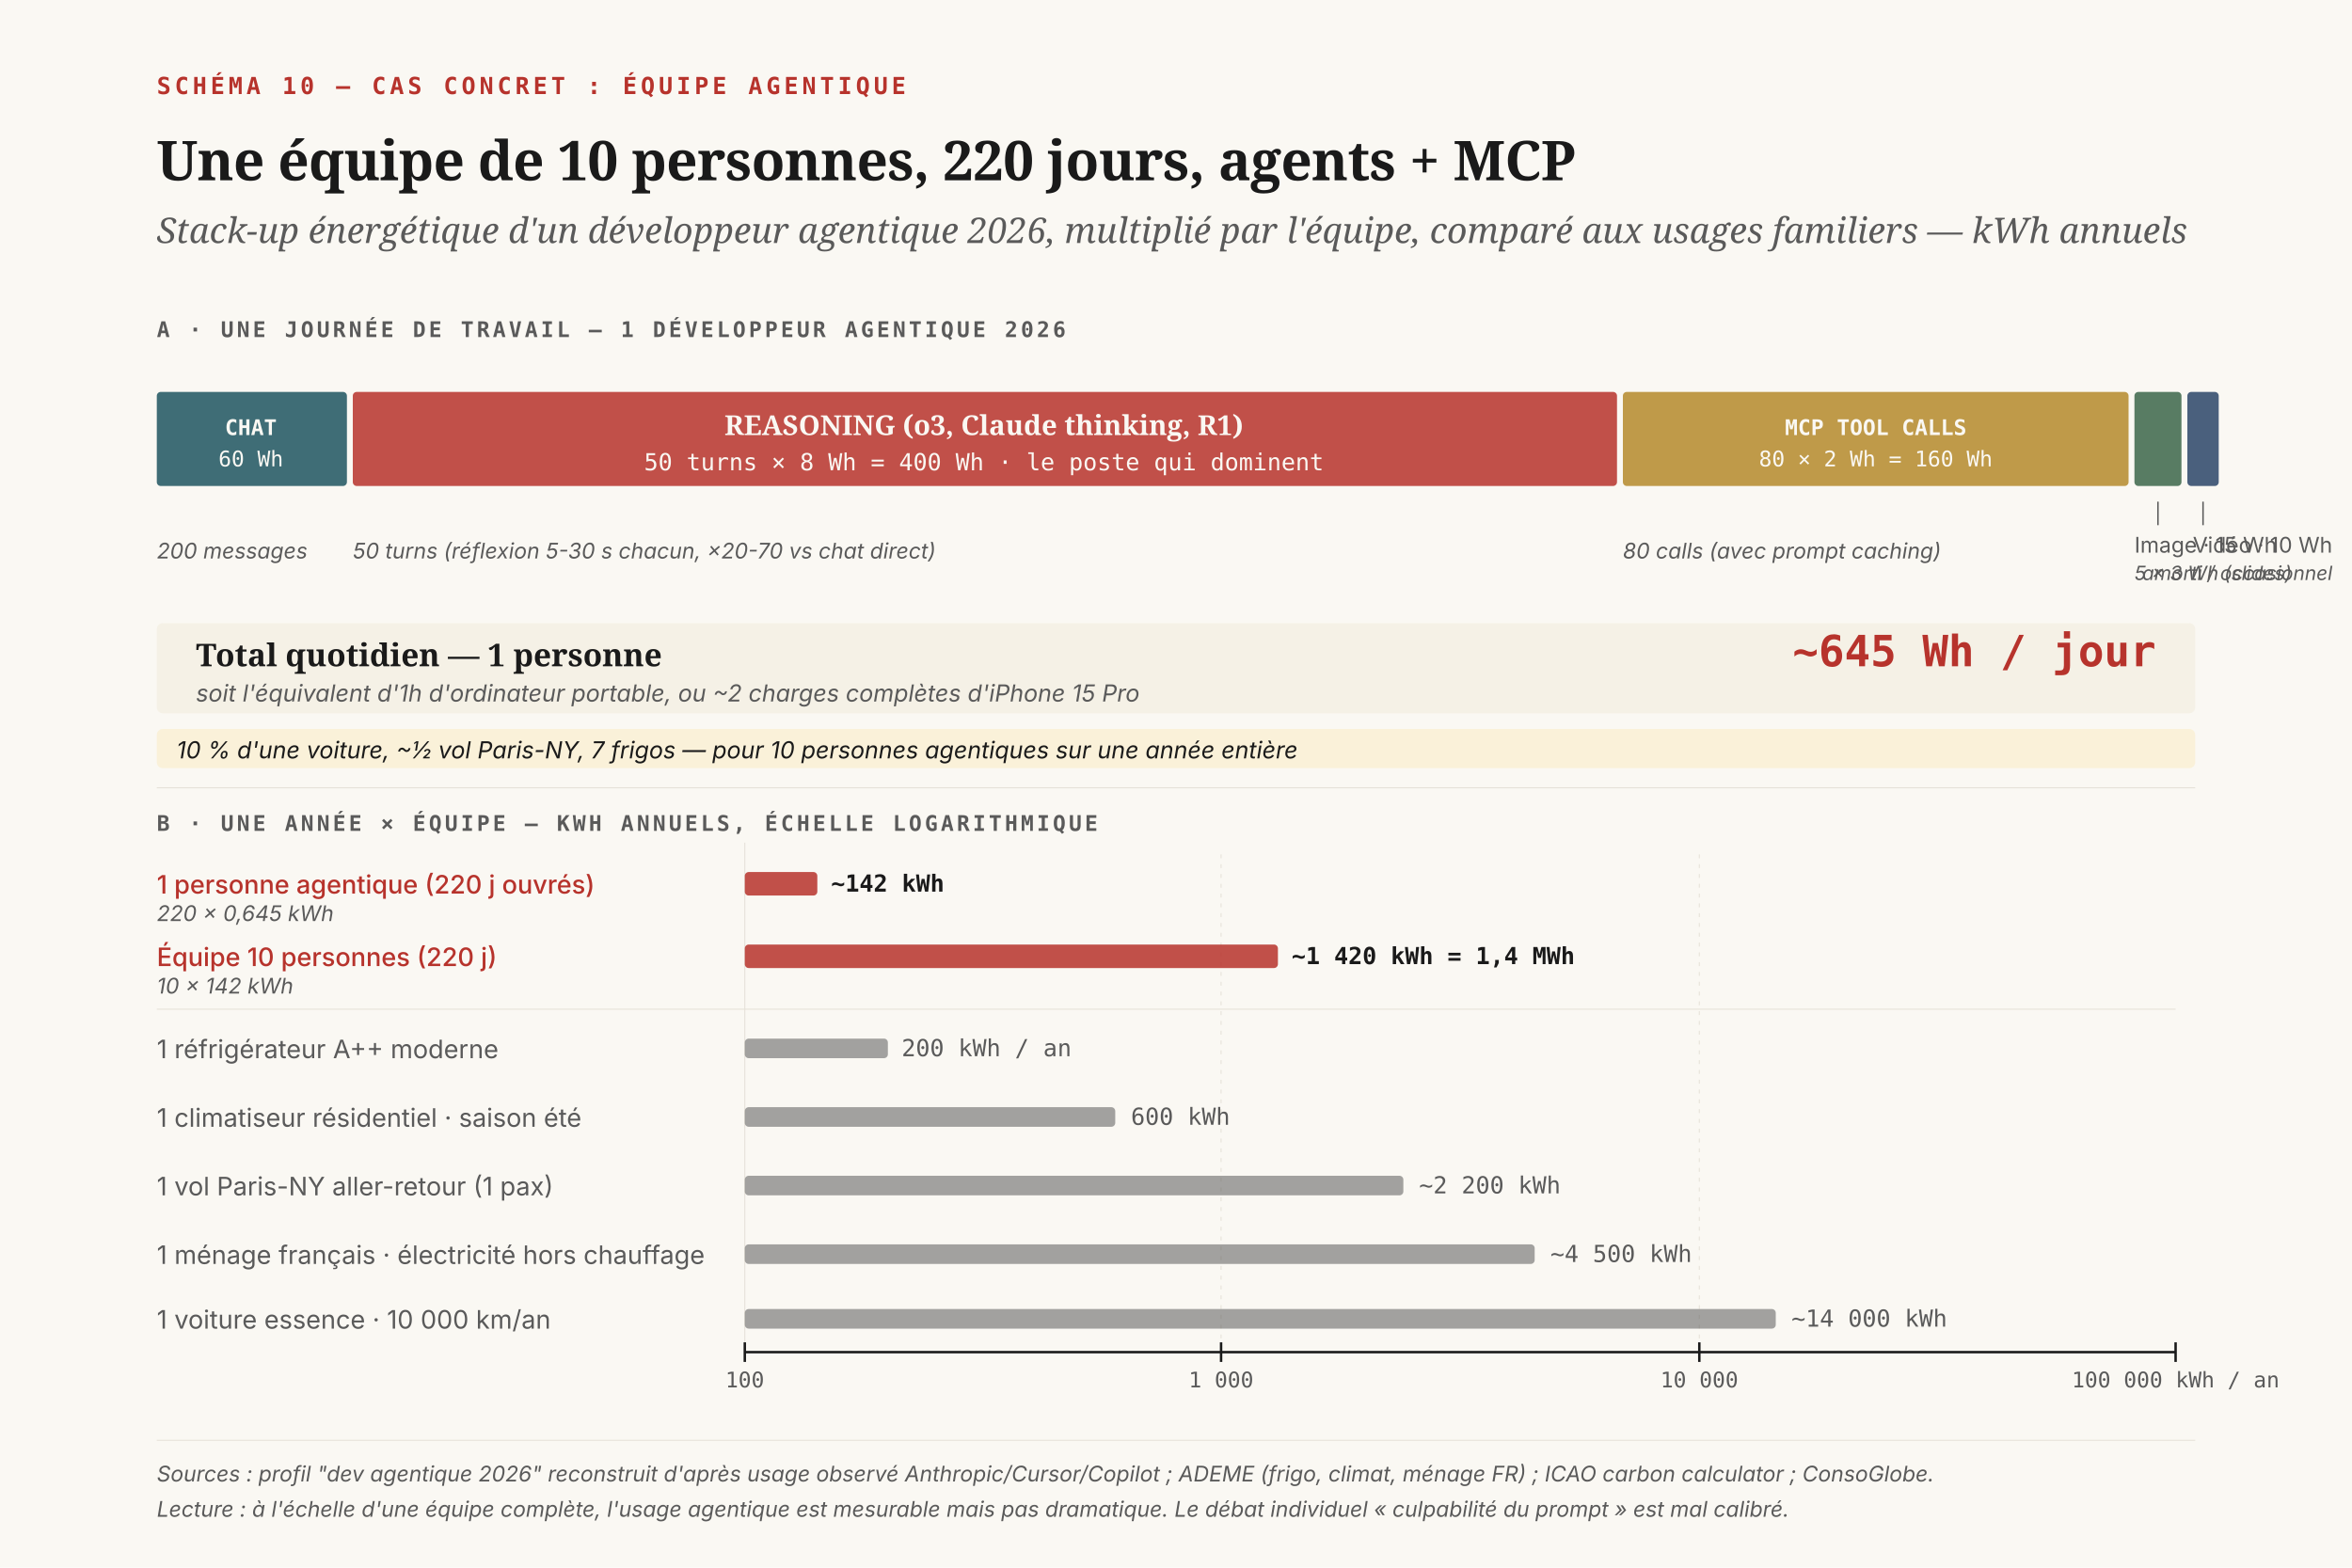
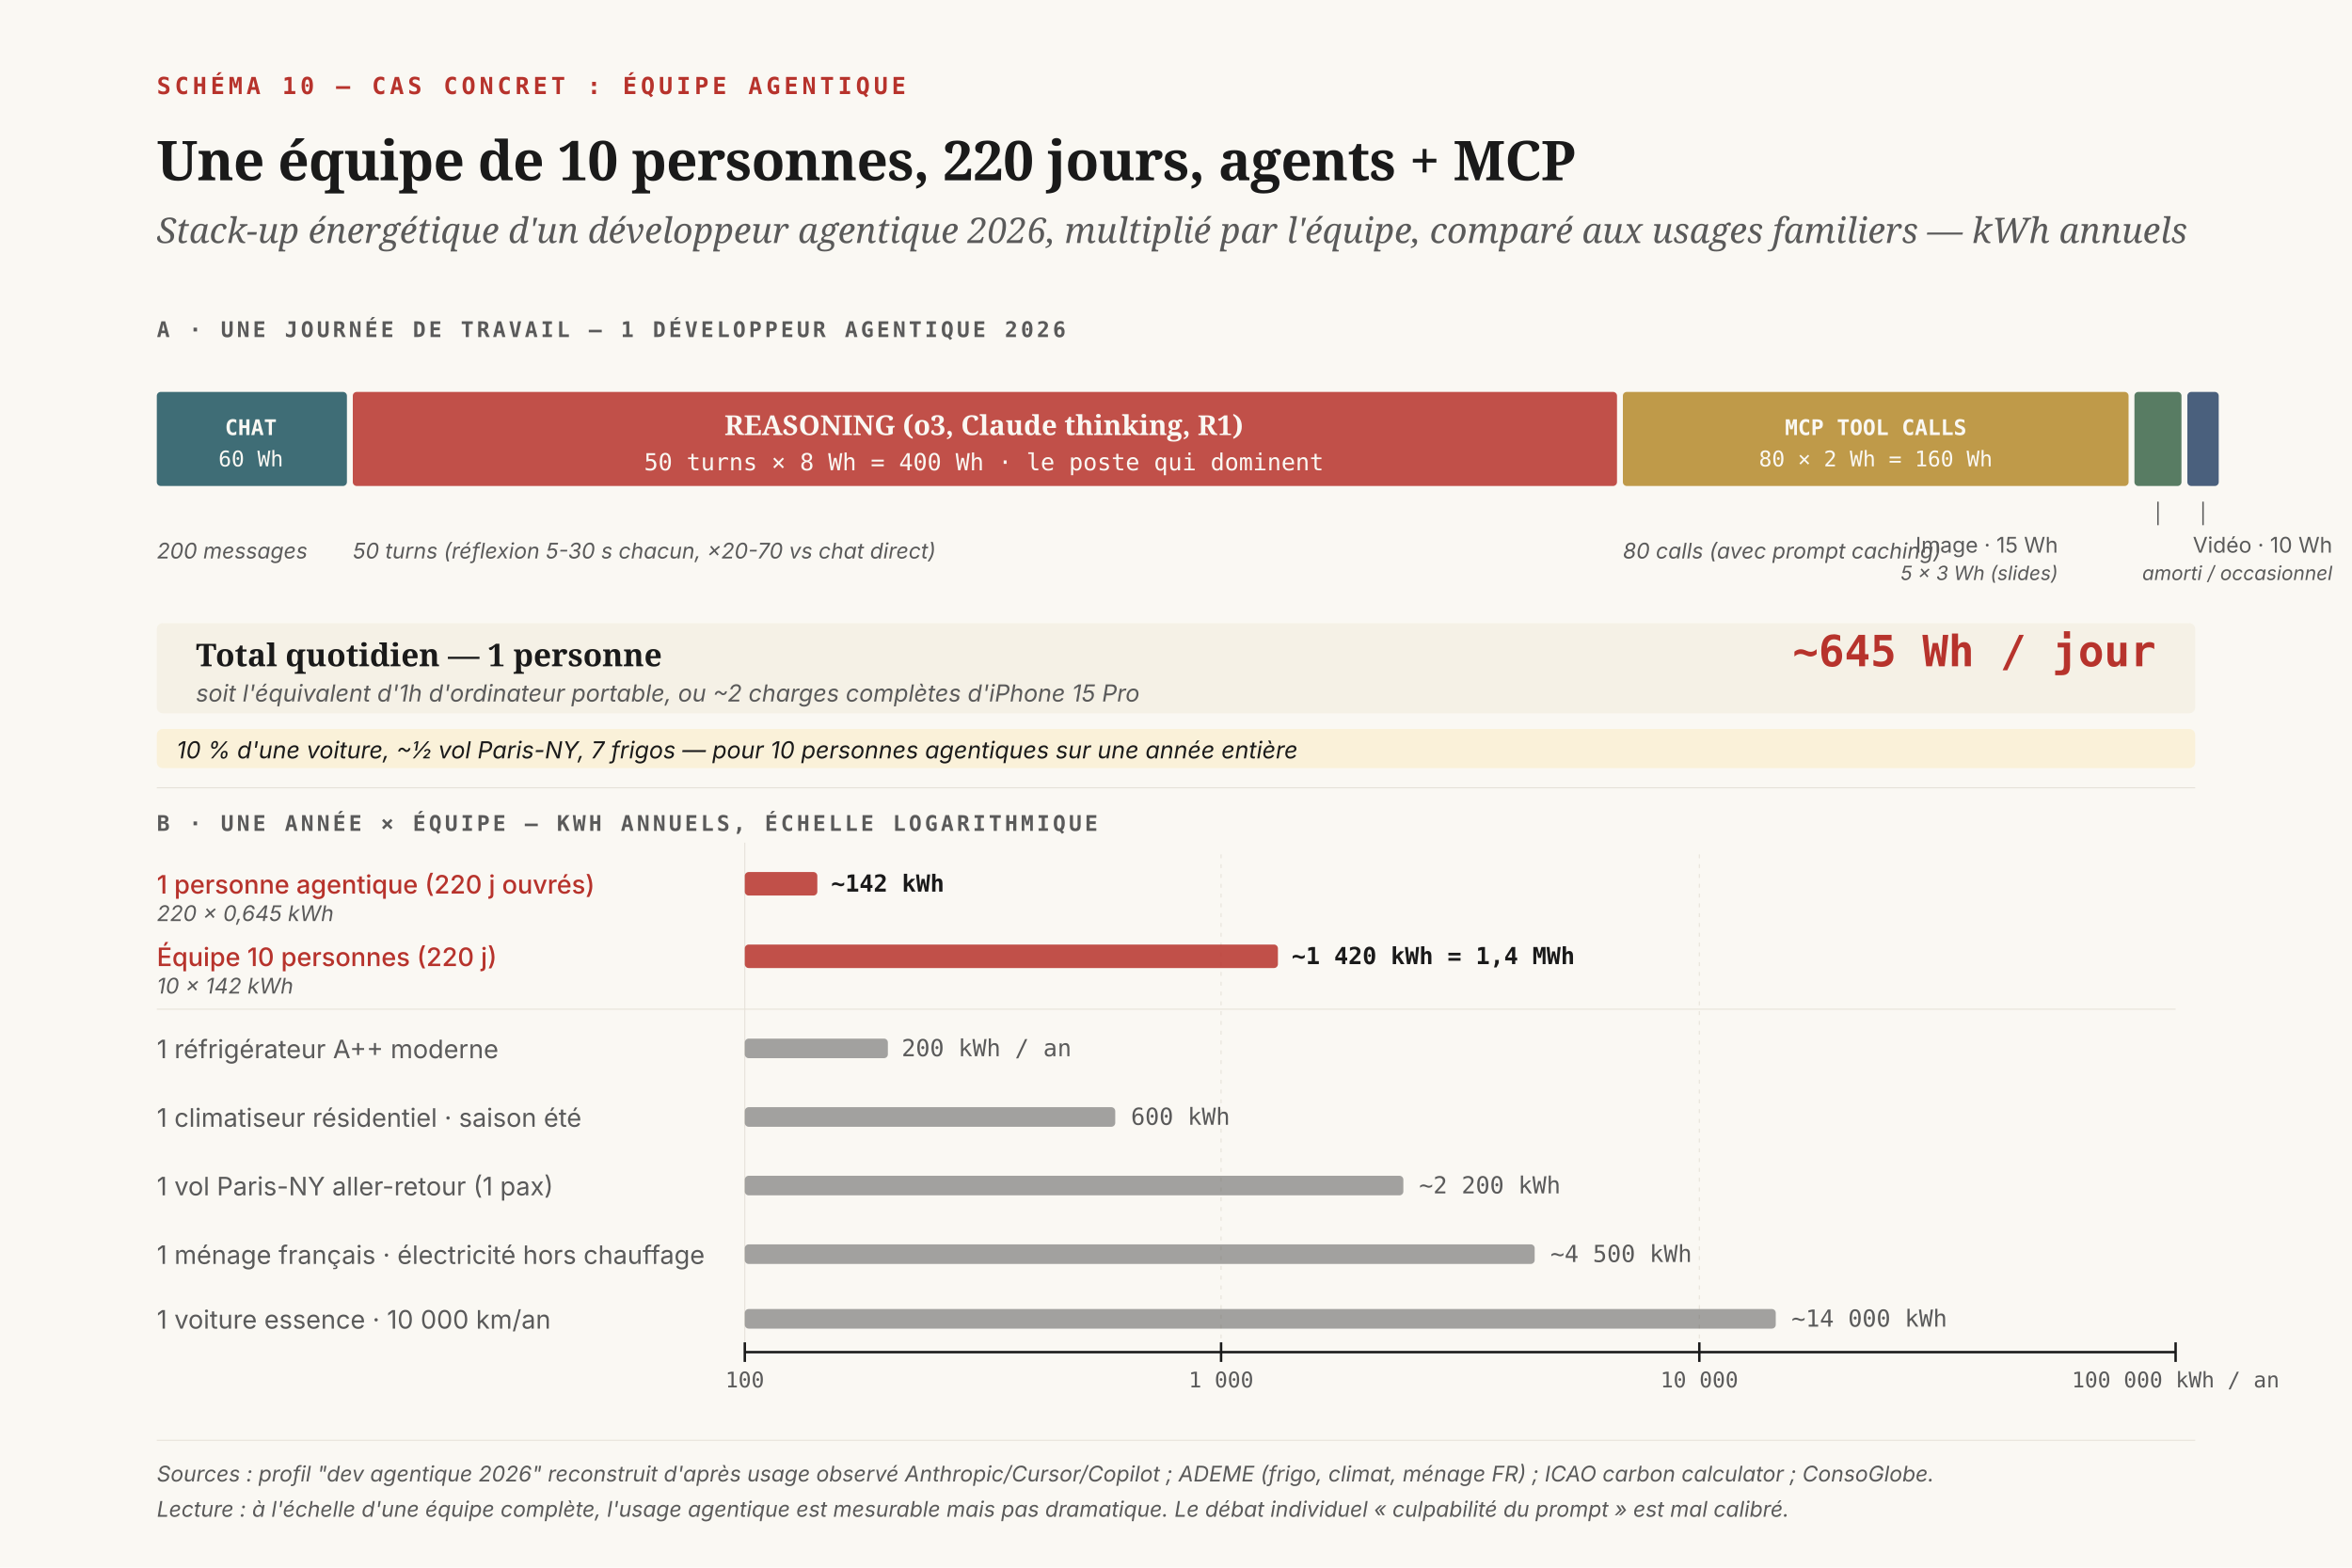
<svg xmlns="http://www.w3.org/2000/svg" viewBox="0 0 1200 800">
  <defs>
    <style>
      .display { font-family: 'Spectral', 'Playfair Display', Georgia, serif; }
      .body    { font-family: 'Inter', 'Helvetica Neue', system-ui, sans-serif; }
      .mono    { font-family: 'JetBrains Mono', 'IBM Plex Mono', monospace; }
      .interactive { cursor: pointer; }
      .interactive rect.hit { fill: transparent; stroke: transparent; }
      .interactive:hover rect.hit, .interactive:focus rect.hit { stroke: #B7332C; stroke-width: 1.5; stroke-dasharray: 3 3; }
    </style>
  </defs>
  <rect width="1200" height="800" fill="#FAF8F3" />
  <g class="svg-header">
    <text x="80" y="48" class="mono" font-size="12" font-weight="600" letter-spacing="0.16em" fill="#B7332C">SCHÉMA 10 — CAS CONCRET : ÉQUIPE AGENTIQUE</text>
    <text x="80" y="92" class="display" font-size="28" font-weight="600" fill="#1A1A1A" letter-spacing="-0.01em">Une équipe de 10 personnes, 220 jours, agents + MCP</text>
    <text x="80" y="124" class="display" font-size="18" font-style="italic" fill="#5A5A5A">Stack-up énergétique d'un développeur agentique 2026, multiplié par l'équipe, comparé aux usages familiers — kWh annuels</text>
  </g>
  <text x="80" y="172" class="mono" font-size="11" font-weight="600" letter-spacing="0.14em" fill="#5A5A5A">A · UNE JOURNÉE DE TRAVAIL — 1 DÉVELOPPEUR AGENTIQUE 2026</text>
  <g transform="translate(80, 200)">
    <g class="interactive" data-card="daily-chat" tabindex="0" role="button" aria-label="Chat direct 200 msg/jour">
      <rect class="hit" x="0" y="0" width="97" height="48" rx="3" />
      <rect x="0" y="0" width="97" height="48" rx="2" fill="#1F5560" opacity="0.85" />
      <text x="48" y="22" class="mono" font-size="11" font-weight="600" fill="#FAF8F3" text-anchor="middle">CHAT</text>
      <text x="48" y="38" class="mono" font-size="11" fill="#FAF8F3" text-anchor="middle">60 Wh</text>
    </g>
    <g class="interactive" data-card="daily-reasoning" tabindex="0" role="button" aria-label="Reasoning 50 turns/jour">
      <rect class="hit" x="100" y="0" width="645" height="48" rx="3" />
      <rect x="100" y="0" width="645" height="48" rx="2" fill="#B7332C" opacity="0.85" />
      <text x="422" y="22" class="display" font-size="14" font-weight="600" fill="#FAF8F3" text-anchor="middle">REASONING (o3, Claude thinking, R1)</text>
      <text x="422" y="40" class="mono" font-size="12" fill="#FAF8F3" text-anchor="middle">50 turns × 8 Wh = 400 Wh · le poste qui dominent</text>
    </g>
    <g class="interactive" data-card="daily-mcp" tabindex="0" role="button" aria-label="MCP tool calls 80/jour">
      <rect class="hit" x="748" y="0" width="258" height="48" rx="3" />
      <rect x="748" y="0" width="258" height="48" rx="2" fill="#B58A2C" opacity="0.85" />
      <text x="877" y="22" class="mono" font-size="11" font-weight="600" fill="#FAF8F3" text-anchor="middle">MCP TOOL CALLS</text>
      <text x="877" y="38" class="mono" font-size="11" fill="#FAF8F3" text-anchor="middle">80 × 2 Wh = 160 Wh</text>
    </g>
    <g class="interactive" data-card="daily-image" tabindex="0" role="button" aria-label="Image gen 5/jour">
      <rect class="hit" x="1009" y="0" width="24" height="48" rx="3" />
      <rect x="1009" y="0" width="24" height="48" rx="2" fill="#2F5D3F" opacity="0.8" />
    </g>
    <g class="interactive" data-card="daily-video" tabindex="0" role="button" aria-label="Vidéo amortie">
      <rect class="hit" x="1036" y="0" width="16" height="48" rx="3" />
      <rect x="1036" y="0" width="16" height="48" rx="2" fill="#1E3A5F" opacity="0.8" />
    </g>
    <line x1="1021" y1="56" x2="1021" y2="68" stroke="#5A5A5A" stroke-width="0.75" />
-     <text x="1009" y="82" class="body" font-size="11" fill="#5A5A5A">Image · 15 Wh</text>
-     <text x="1009" y="96" class="body" font-size="10" fill="#5A5A5A" font-style="italic">5 × 3 Wh (slides)</text>
+     <text x="970" y="82" class="body" font-size="11" fill="#5A5A5A" text-anchor="end">Image · 15 Wh</text>
+     <text x="970" y="96" class="body" font-size="10" fill="#5A5A5A" font-style="italic" text-anchor="end">5 × 3 Wh (slides)</text>
    <line x1="1044" y1="56" x2="1044" y2="68" stroke="#5A5A5A" stroke-width="0.75" />
    <text x="1110" y="82" class="body" font-size="11" fill="#5A5A5A" text-anchor="end">Vidéo · 10 Wh</text>
    <text x="1110" y="96" class="body" font-size="10" fill="#5A5A5A" font-style="italic" text-anchor="end">amorti / occasionnel</text>
  </g>
  <text x="80" y="285" class="body" font-size="11" font-style="italic" fill="#5A5A5A">200 messages</text>
  <text x="180" y="285" class="body" font-size="11" font-style="italic" fill="#5A5A5A">50 turns (réflexion 5-30 s chacun, ×20-70 vs chat direct)</text>
  <text x="828" y="285" class="body" font-size="11" font-style="italic" fill="#5A5A5A">80 calls (avec prompt caching)</text>
  <g>
    <rect x="80" y="318" width="1040" height="46" rx="3" fill="#F2EDDE" opacity="0.6" />
    <text x="100" y="340" class="display" font-size="16" font-weight="600" fill="#1A1A1A">Total quotidien — 1 personne</text>
    <text x="1100" y="340" class="mono" font-size="22" font-weight="600" fill="#B7332C" text-anchor="end">~645 Wh / jour</text>
    <text x="100" y="358" class="body" font-size="12" font-style="italic" fill="#5A5A5A">soit l'équivalent d'1h d'ordinateur portable, ou ~2 charges complètes d'iPhone 15 Pro</text>
  </g>
  <rect x="80" y="372" width="1040" height="20" rx="3" fill="#FAEDC8" opacity="0.6" />
  <text x="90" y="387" class="body" font-size="12" font-style="italic" fill="#1A1A1A">10 % d'une voiture, ~½ vol Paris-NY, 7 frigos — pour 10 personnes agentiques sur une année entière</text>
  <line x1="80" y1="402" x2="1120" y2="402" stroke="#E5E1D8" stroke-width="0.5" />
  <text x="80" y="424" class="mono" font-size="11" font-weight="600" letter-spacing="0.14em" fill="#5A5A5A">B · UNE ANNÉE × ÉQUIPE — KWH ANNUELS, ÉCHELLE LOGARITHMIQUE</text>
  <line x1="380" y1="430" x2="380" y2="690" stroke="#E5E1D8" stroke-width="0.5" />
  <line x1="380" y1="690" x2="1110" y2="690" stroke="#1A1A1A" stroke-width="1.25" />
  <g font-family="JetBrains Mono, monospace" font-size="11" fill="#5A5A5A" text-anchor="middle">
    <line x1="380" y1="685" x2="380" y2="695" stroke="#1A1A1A" stroke-width="1.25" />
    <text x="380" y="708">100</text>
    <line x1="623" y1="685" x2="623" y2="695" stroke="#1A1A1A" stroke-width="1.25" />
    <text x="623" y="708">1 000</text>
    <line x1="867" y1="685" x2="867" y2="695" stroke="#1A1A1A" stroke-width="1.25" />
    <text x="867" y="708">10 000</text>
    <line x1="1110" y1="685" x2="1110" y2="695" stroke="#1A1A1A" stroke-width="1.25" />
    <text x="1110" y="708">100 000 kWh / an</text>
  </g>
  <line x1="623" y1="436" x2="623" y2="685" stroke="#E5E1D8" stroke-width="0.5" stroke-dasharray="2 3" />
  <line x1="867" y1="436" x2="867" y2="685" stroke="#E5E1D8" stroke-width="0.5" stroke-dasharray="2 3" />
  <g class="interactive" data-card="annual-1-personne" tabindex="0" role="button" aria-label="1 personne 142 kWh / an">
    <rect class="hit" x="80" y="436" width="1040" height="34" rx="3" />
    <text x="80" y="456" class="body" font-size="13" font-weight="500" fill="#B7332C">1 personne agentique (220 j ouvrés)</text>
    <text x="80" y="470" class="body" font-size="11" font-style="italic" fill="#5A5A5A">220 × 0,645 kWh</text>
    <rect x="380" y="445" width="37" height="12" rx="2" fill="#B7332C" opacity="0.85" />
    <text x="424" y="455" class="mono" font-size="12" font-weight="600" fill="#1A1A1A">~142 kWh</text>
  </g>
  <g class="interactive" data-card="annual-equipe-10" tabindex="0" role="button" aria-label="Équipe 10 personnes 1420 kWh">
    <rect class="hit" x="80" y="473" width="1040" height="34" rx="3" />
    <text x="80" y="493" class="body" font-size="13" font-weight="500" fill="#B7332C">Équipe 10 personnes (220 j)</text>
    <text x="80" y="507" class="body" font-size="11" font-style="italic" fill="#5A5A5A">10 × 142 kWh</text>
    <rect x="380" y="482" width="272" height="12" rx="2" fill="#B7332C" opacity="0.85" />
    <text x="659" y="492" class="mono" font-size="12" font-weight="600" fill="#1A1A1A">~1 420 kWh = 1,4 MWh</text>
  </g>
  <line x1="80" y1="515" x2="1110" y2="515" stroke="#E5E1D8" stroke-width="0.5" />
  <g class="interactive" data-card="annual-frigo" tabindex="0" role="button" aria-label="1 frigo A++ 200 kWh">
    <rect class="hit" x="80" y="520" width="1040" height="32" rx="3" />
    <text x="80" y="540" class="body" font-size="13" fill="#5A5A5A">1 réfrigérateur A++ moderne</text>
    <rect x="380" y="530" width="73" height="10" rx="2" fill="#5A5A5A" opacity="0.55" />
    <text x="460" y="539" class="mono" font-size="12" fill="#5A5A5A">200 kWh / an</text>
  </g>
  <g class="interactive" data-card="annual-climat" tabindex="0" role="button" aria-label="1 climatiseur résidentiel saison 600 kWh">
    <rect class="hit" x="80" y="555" width="1040" height="32" rx="3" />
    <text x="80" y="575" class="body" font-size="13" fill="#5A5A5A">1 climatiseur résidentiel · saison été</text>
    <rect x="380" y="565" width="189" height="10" rx="2" fill="#5A5A5A" opacity="0.55" />
    <text x="577" y="574" class="mono" font-size="12" fill="#5A5A5A">600 kWh</text>
  </g>
  <g class="interactive" data-card="annual-vol" tabindex="0" role="button" aria-label="1 vol Paris-NY 1 pax 2200 kWh">
    <rect class="hit" x="80" y="590" width="1040" height="32" rx="3" />
    <text x="80" y="610" class="body" font-size="13" fill="#5A5A5A">1 vol Paris-NY aller-retour (1 pax)</text>
    <rect x="380" y="600" width="336" height="10" rx="2" fill="#5A5A5A" opacity="0.55" />
    <text x="724" y="609" class="mono" font-size="12" fill="#5A5A5A">~2 200 kWh</text>
  </g>
  <g class="interactive" data-card="annual-menage" tabindex="0" role="button" aria-label="1 ménage français électricité 4500 kWh">
    <rect class="hit" x="80" y="625" width="1040" height="32" rx="3" />
    <text x="80" y="645" class="body" font-size="13" fill="#5A5A5A">1 ménage français · électricité hors chauffage</text>
    <rect x="380" y="635" width="403" height="10" rx="2" fill="#5A5A5A" opacity="0.55" />
    <text x="791" y="644" class="mono" font-size="12" fill="#5A5A5A">~4 500 kWh</text>
  </g>
  <g class="interactive" data-card="annual-voiture" tabindex="0" role="button" aria-label="1 voiture essence 14000 kWh">
    <rect class="hit" x="80" y="660" width="1040" height="28" rx="3" />
    <text x="80" y="678" class="body" font-size="13" fill="#5A5A5A">1 voiture essence · 10 000 km/an</text>
    <rect x="380" y="668" width="526" height="10" rx="2" fill="#5A5A5A" opacity="0.55" />
    <text x="914" y="677" class="mono" font-size="12" fill="#5A5A5A">~14 000 kWh</text>
  </g>
  <line x1="80" y1="735" x2="1120" y2="735" stroke="#E5E1D8" stroke-width="0.5" />
  <text x="80" y="756" class="body" font-size="11" font-style="italic" fill="#5A5A5A">Sources : profil "dev agentique 2026" reconstruit d'après usage observé Anthropic/Cursor/Copilot ; ADEME (frigo, climat, ménage FR) ; ICAO carbon calculator ; ConsoGlobe.</text>
  <text x="80" y="774" class="body" font-size="11" font-style="italic" fill="#5A5A5A">Lecture : à l'échelle d'une équipe complète, l'usage agentique est mesurable mais pas dramatique. Le débat individuel « culpabilité du prompt » est mal calibré.</text>
</svg>
